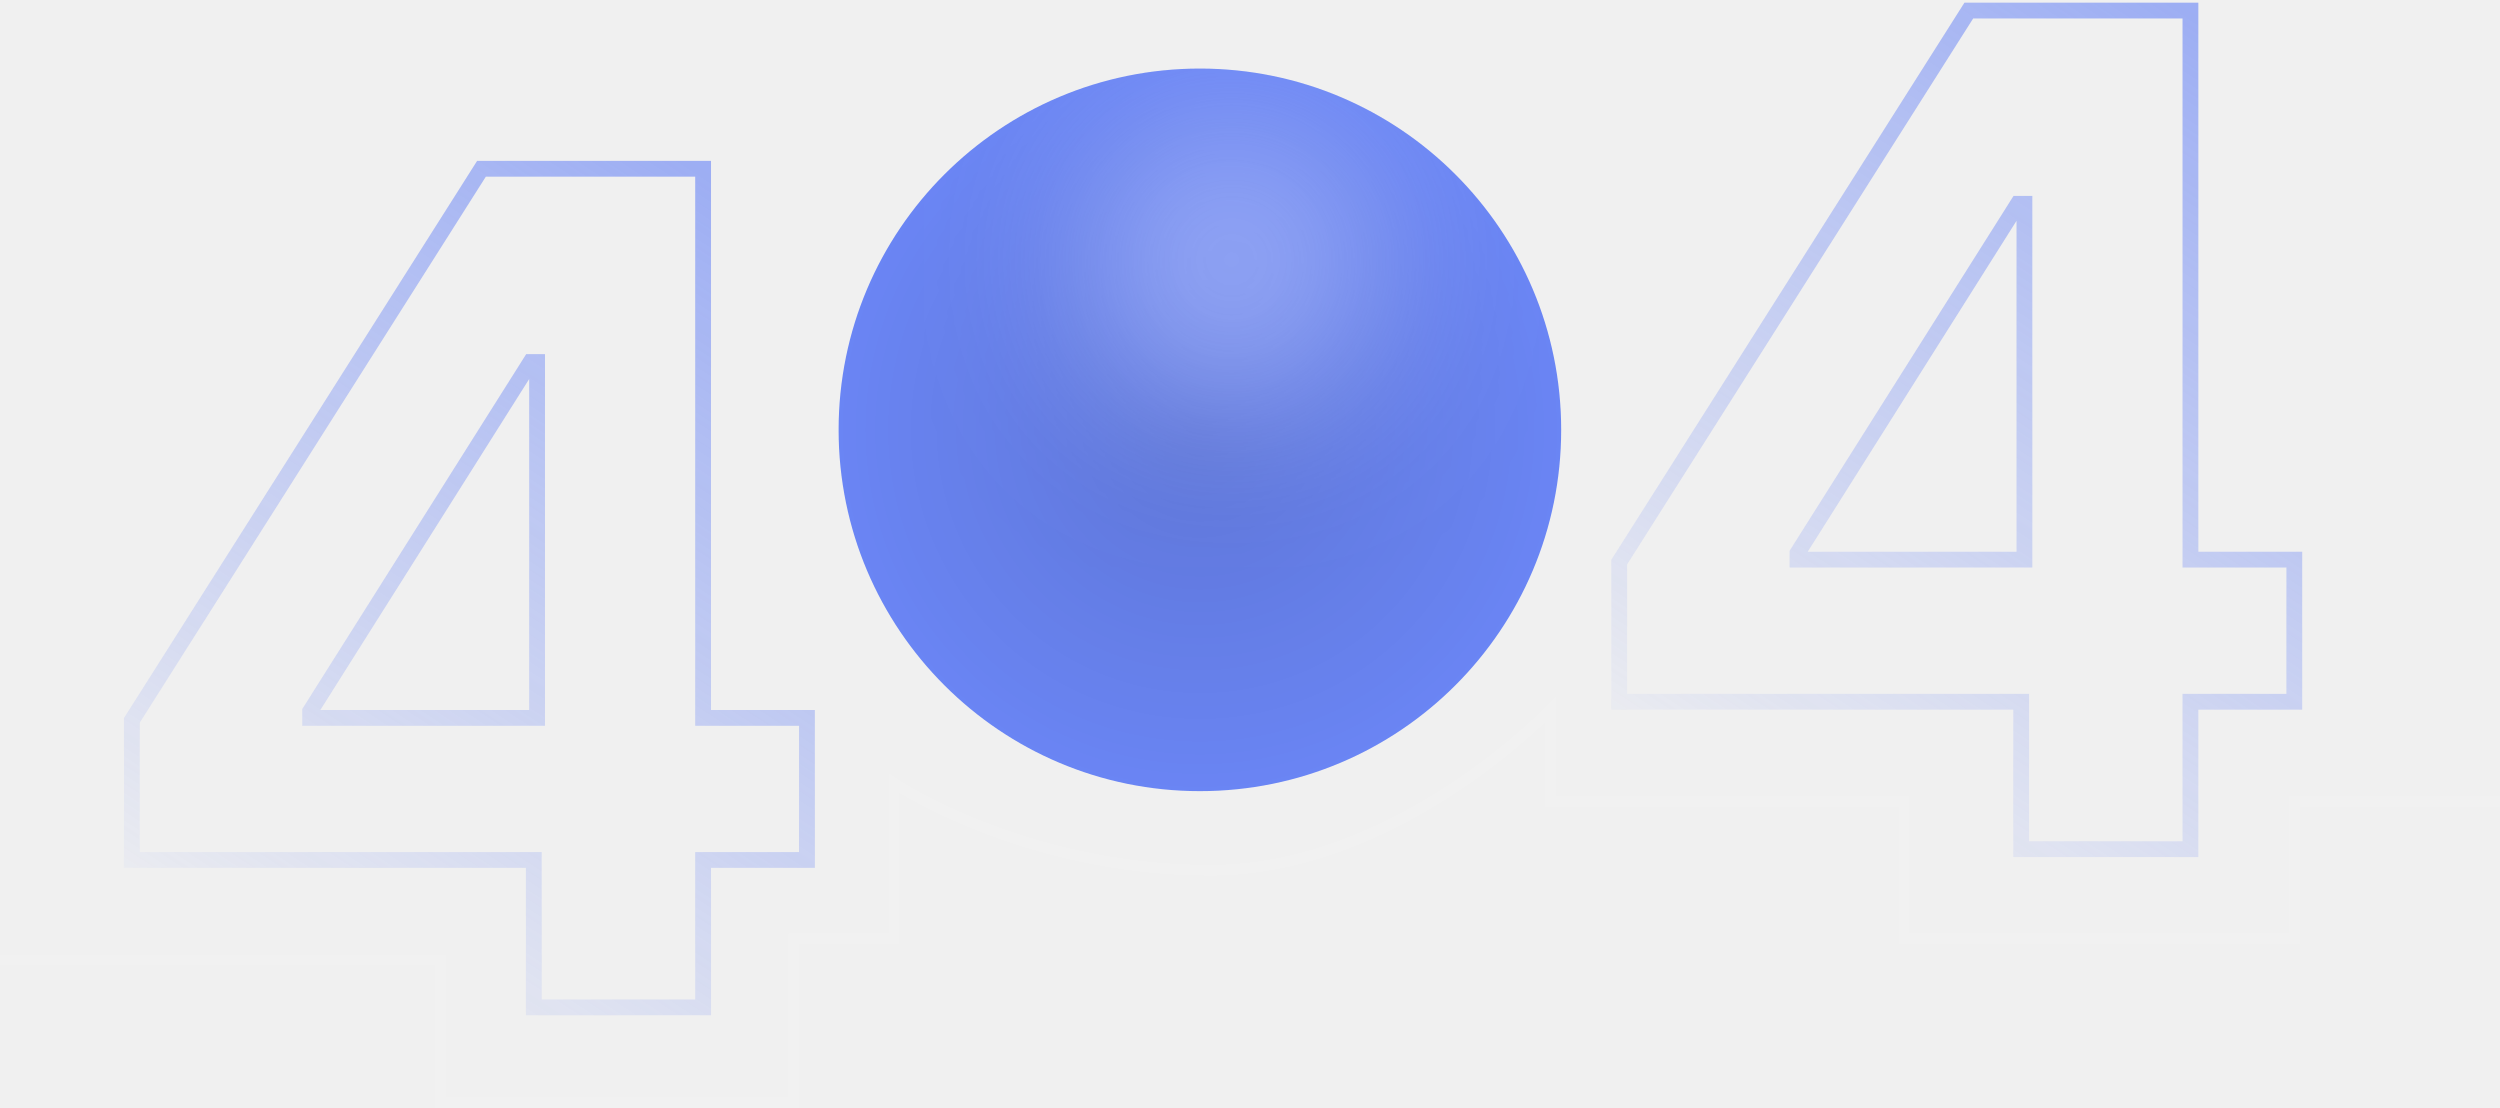
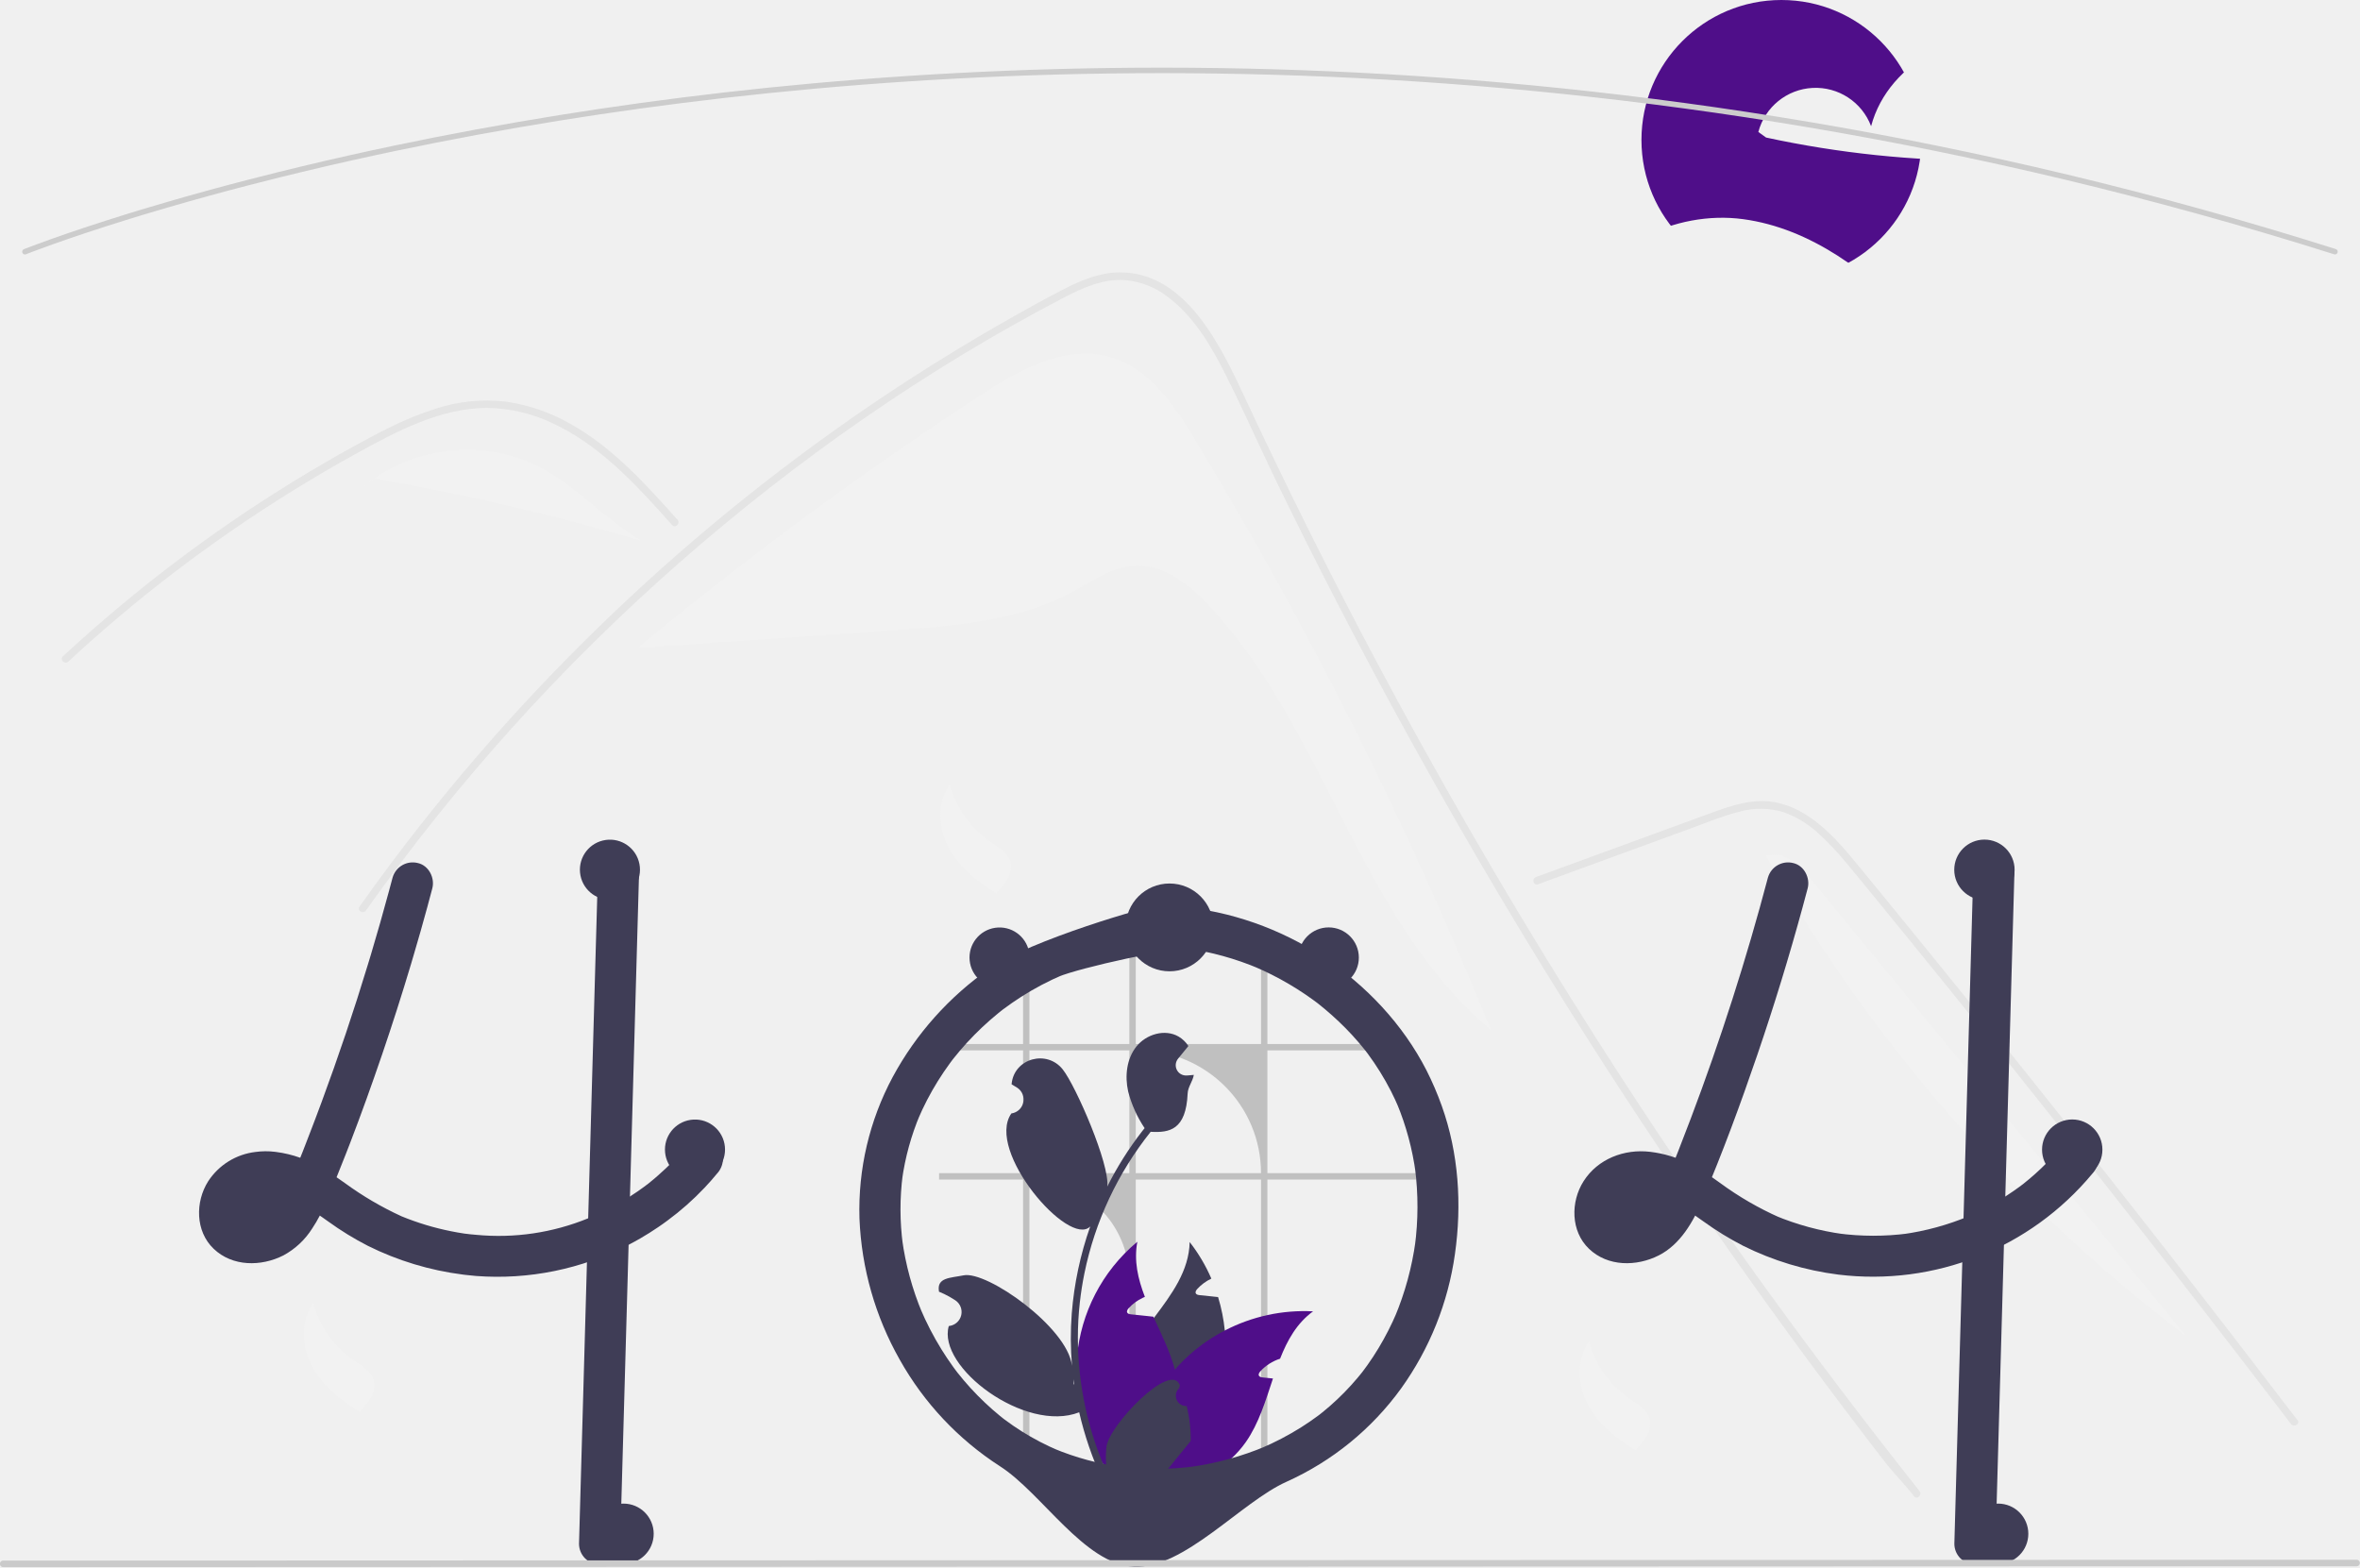
- <svg xmlns="http://www.w3.org/2000/svg" xmlns:xlink="http://www.w3.org/1999/xlink" fill="none" height="210" viewBox="0 0 474 210" width="474">
-   <filter id="a" color-interpolation-filters="sRGB" filterUnits="userSpaceOnUse" height="116.412" width="116.412" x="175.337" y="-8.941">
-     <feFlood flood-opacity="0" result="BackgroundImageFix" />
-     <feBlend in="SourceGraphic" in2="BackgroundImageFix" mode="normal" result="shape" />
-     <feGaussianBlur result="effect1_foregroundBlur_116:1137" stdDeviation="15" />
-   </filter>
-   <linearGradient id="b">
-     <stop offset="0" stop-color="#4a6cf7" stop-opacity="0" />
-     <stop offset="1" stop-color="#4a6cf7" />
-   </linearGradient>
-   <linearGradient id="c" gradientUnits="userSpaceOnUse" x1="25" x2="126.155" xlink:href="#b" y1="183" y2="27.084" />
-   <linearGradient id="d" gradientUnits="userSpaceOnUse" x1="307" x2="408.155" xlink:href="#b" y1="153" y2="-2.916" />
-   <radialGradient id="e" cx="0" cy="0" gradientTransform="matrix(0 73.5368 -73.5368 0 227.5 81.5)" gradientUnits="userSpaceOnUse" r="1">
-     <stop offset="0" stop-opacity=".47" />
-     <stop offset="1" stop-opacity="0" />
-   </radialGradient>
-   <mask id="f" height="137" maskUnits="userSpaceOnUse" width="137" x="159" y="13">
-     <circle cx="227.5" cy="81.5" fill="#4a6cf7" opacity=".8" r="68.5" />
-   </mask>
-   <path d="m25 163.051h76.211v27.949h32.097v-27.949h19.692v-26.94h-19.692v-104.111h-42.021l-66.287 104.577zm76.831-26.94h-43.029v-1.242l41.788-66.225h1.24z" opacity=".5" stroke="url(#c)" stroke-width="3" />
-   <path d="m307 133.051h76.211v27.949h32.097v-27.949h19.692v-26.94h-19.692v-104.111h-42.021l-66.287 104.577zm76.831-26.94h-43.028v-1.242l41.788-66.225h1.24z" opacity=".5" stroke="url(#d)" stroke-width="3" />
-   <circle cx="227.5" cy="81.5" fill="#4a6cf7" opacity=".8" r="68.5" />
-   <g mask="url(#f)">
-     <circle cx="227.5" cy="81.5" fill="url(#e)" opacity=".8" r="68.5" />
-     <g filter="url(#a)" opacity=".8">
-       <circle cx="233.543" cy="49.264" fill="#fff" r="28.206" />
-     </g>
-   </g>
-   <path d="m0 182h83.5v27h67v-31h19v-29.5s24.5 16.5 60 16.5 64.5-30.5 64.5-30.5v17.5h12.5 54.5v26h74v-26h39" stroke="#fff" stroke-opacity=".08" stroke-width="2" />
+ <svg xmlns="http://www.w3.org/2000/svg" data-name="Layer 1" width="860.131" height="571.148" viewBox="0 0 860.131 571.148">
+   <path d="M605.67,324.953c-7.669-12.684-16.757-26.228-30.99-30.37-16.482-4.796-33.413,4.732-47.775,14.135a1392.157,1392.157,0,0,0-123.893,91.283l.043.492q46.226-3.188,92.451-6.376c22.265-1.535,45.296-3.283,64.972-13.816,7.467-3.997,14.745-9.336,23.206-9.708,10.512-.462,19.677,6.879,26.88,14.549,42.607,45.371,54.937,114.754,102.738,154.616A1516.995,1516.995,0,0,0,605.67,324.953Z" transform="translate(-169.9343 -164.426)" fill="#f2f2f2" />
+   <path d="M867.571,709.781c-4.712-5.95-6.637-7.343-11.285-13.348q-56.764-73.416-106.708-151.792-33.924-53.23-64.483-108.504-14.549-26.278-28.3-52.969-10.67-20.695-20.865-41.638c-1.944-3.988-3.832-7.994-5.711-12.009-4.428-9.442-8.773-18.93-13.439-28.244-5.317-10.616-11.789-21.745-21.553-28.877a29.405,29.405,0,0,0-15.319-5.895c-7.948-.513-15.282,2.769-22.176,6.353-50.439,26.301-97.659,59.276-140.37,96.798A730.778,730.778,0,0,0,303.322,496.247c-1.008,1.439-3.392.064-2.374-1.384q6.009-8.498,12.257-16.813A734.817,734.817,0,0,1,500.805,303.064q18.248-11.826,37.183-22.542c6.362-3.603,12.752-7.16,19.251-10.497,6.371-3.273,13.137-6.215,20.416-6.325,24.77-.385,37.595,27.667,46.405,46.542q4.153,8.911,8.406,17.766,16.075,33.621,33.387,66.628,10.685,20.379,21.837,40.52,34.707,62.718,73.779,122.897c34.506,53.143,68.737,100.089,108.046,149.785C870.596,709.213,868.662,711.175,867.571,709.781Z" transform="translate(-169.9343 -164.426)" fill="#e4e4e4" />
+   <path d="M414.916,355.804c-1.439-1.604-2.869-3.209-4.318-4.813-11.422-12.633-23.679-25.118-39.364-32.361a57.11,57.11,0,0,0-23.927-5.546c-8.562.028-16.932,2.273-24.843,5.418-3.74,1.494-7.398,3.19-11.001,4.996-4.116,2.072-8.159,4.281-12.183,6.509q-11.331,6.27-22.368,13.091-21.961,13.572-42.546,29.216-10.671,8.113-20.902,16.758-9.516,8.031-18.646,16.492c-1.302,1.201-3.245-.743-1.944-1.943,1.604-1.494,3.227-2.979,4.85-4.446q6.875-6.215,13.971-12.193,12.939-10.918,26.549-20.993,21.163-15.676,43.783-29.225,11.304-6.765,22.918-12.963c2.338-1.247,4.703-2.466,7.096-3.621a113.116,113.116,0,0,1,16.868-6.866,60.006,60.006,0,0,1,25.476-2.503,66.327,66.327,0,0,1,23.505,8.131c15.401,8.608,27.346,21.919,38.97,34.909C418.033,355.171,416.099,357.124,414.916,355.804Z" transform="translate(-169.9343 -164.426)" fill="#e4e4e4" />
+   <path d="M730.477,486.711l36.905-13.498,18.323-6.702c5.968-2.183,11.921-4.667,18.09-6.23a28.539,28.539,0,0,1,16.374.209,37.738,37.738,0,0,1,12.771,7.917,103.64,103.64,0,0,1,10.475,11.186c3.989,4.794,7.92,9.639,11.868,14.467q24.441,29.891,48.563,60.041,24.121,30.15,47.92,60.556,23.857,30.48,47.385,61.216,2.882,3.765,5.76,7.534c1.06,1.388,3.449.02,2.375-1.388Q983.582,650.974,959.549,620.184q-24.092-30.864-48.516-61.466-24.424-30.601-49.179-60.937-6.167-7.558-12.354-15.099c-3.48-4.241-6.92-8.527-10.736-12.474-7.005-7.245-15.758-13.648-26.234-13.822-6.16-.102-12.121,1.852-17.844,3.923-6.17,2.232-12.325,4.506-18.486,6.759l-37.163,13.592-9.291,3.398c-1.649.603-.937,3.262.731,2.652Z" transform="translate(-169.9343 -164.426)" fill="#e4e4e4" />
+   <path d="M366.377,334.526c-18.754-9.639-42.771-7.751-60.005,4.291a855.847,855.847,0,0,1,97.371,22.726C390.46,353.759,380.07,341.563,366.377,334.526Z" transform="translate(-169.9343 -164.426)" fill="#f2f2f2" />
+   <path d="M306.188,338.784l-3.61,2.935c1.221-1.027,2.491-1.99,3.795-2.901C306.311,338.807,306.249,338.795,306.188,338.784Z" transform="translate(-169.9343 -164.426)" fill="#f2f2f2" />
+   <path d="M831.549,486.846c-3.633-4.422-7.56-9.052-12.994-10.848l-5.073.2A575.436,575.436,0,0,0,966.749,651.418Q899.149,569.132,831.549,486.846Z" transform="translate(-169.9343 -164.426)" fill="#f2f2f2" />
+   <path d="M516.084,450.367A37.481,37.481,0,0,0,531.015,471.325c2.82,1.92,6.157,3.762,7.122,7.035a8.379,8.379,0,0,1-.874,6.15,24.884,24.884,0,0,1-3.861,5.041l-.137.512c-6.998-4.147-13.656-9.393-17.522-16.551s-4.406-16.539.341-23.145" transform="translate(-169.9343 -164.426)" fill="#f2f2f2" />
+   <path d="M749.084,653.367A37.481,37.481,0,0,0,764.015,674.325c2.82,1.92,6.157,3.762,7.122,7.035a8.379,8.379,0,0,1-.874,6.15,24.884,24.884,0,0,1-3.861,5.041l-.137.512c-6.998-4.147-13.656-9.393-17.522-16.551s-4.406-16.539.341-23.145" transform="translate(-169.9343 -164.426)" fill="#f2f2f2" />
+   <path d="M284.084,639.367A37.481,37.481,0,0,0,299.015,660.325c2.82,1.92,6.157,3.762,7.122,7.035a8.379,8.379,0,0,1-.874,6.15,24.884,24.884,0,0,1-3.861,5.041l-.137.512c-6.998-4.147-13.656-9.393-17.522-16.551s-4.406-16.539.341-23.145" transform="translate(-169.9343 -164.426)" fill="#f2f2f2" />
+   <circle cx="649.249" cy="51" r="51" fill="#4f0e89" />
+   <path d="M911.219,176.296c-24.717-3.341-52.935,10.019-59.341,34.124a21.597,21.597,0,0,0-41.094,2.109l2.83,2.027a372.275,372.275,0,0,0,160.659-.726C957.079,195.76,935.935,179.637,911.219,176.296Z" transform="translate(-169.9343 -164.426)" fill="#f0f0f0" />
+   <path d="M805.219,244.296c-24.717-3.341-52.935,10.019-59.341,34.124a21.597,21.597,0,0,0-41.094,2.109l2.83,2.027a372.275,372.275,0,0,0,160.659-.726C851.079,263.76,829.935,247.637,805.219,244.296Z" transform="translate(-169.9343 -164.426)" fill="#f0f0f0" />
+   <path d="M1020.946,257.154a.982.982,0,0,1-.302-.047C756.237,173.489,523.199,184.424,374.264,208.321c-20.269,3.251-40.591,7.006-60.404,11.161-5.058,1.06-10.306,2.195-15.597,3.378-6.319,1.407-12.554,2.856-18.532,4.306q-3.873.917-7.595,1.849c-3.758.928-7.572,1.895-11.66,2.957-4.568,1.178-9.209,2.413-13.797,3.672a.442.442,0,0,1-.051.015l0.0.001c-5.183,1.415-10.338,2.871-15.323,4.325-2.698.779-5.304,1.548-7.799,2.307-.279.077-.526.151-.776.228l-.536.163c-.311.095-.617.188-.924.275l-.02.006 0.0.001-.812.252c-.968.293-1.912.579-2.841.864-24.545,7.566-38.038,12.949-38.171,13.002a1,1,0,1,1-.744-1.856c.134-.053,13.693-5.463,38.328-13.058.932-.286,1.879-.572,2.85-.866l.754-.234c.026-.01.052-.018.078-.025.305-.087.61-.18.919-.273l.537-.163c.268-.081.531-.161.801-.235,2.479-.754,5.093-1.524,7.798-2.307,4.987-1.455,10.147-2.911,15.334-4.328.016-.006.033-.01.049-.015v-.001c4.604-1.263,9.263-2.503,13.845-3.685,4.094-1.063,7.915-2.032,11.68-2.962q3.738-.93,7.609-1.853c5.985-1.451,12.233-2.902,18.563-4.312,5.299-1.184,10.556-2.322,15.622-3.383,19.843-4.162,40.198-7.923,60.497-11.179C523.096,182.415,756.467,171.463,1021.246,255.201a1.0 1,0,0,1-.301,1.953Z" transform="translate(-169.9343 -164.426)" fill="#ccc" />
+   <path d="M432.923,584.266a6.729,6.729,0,0,0-1.7-2.67,6.43,6.43,0,0,0-.92-.71c-2.61-1.74-6.51-2.13-8.99,0a5.81,5.81,0,0,0-.69.71q-1.11,1.365-2.28,2.67c-1.28,1.46-2.59,2.87-3.96,4.24-.39.38-.78.77-1.18,1.15-.23.23-.46.45-.69.67-.88.84-1.78,1.65-2.69,2.45-.48.43-.96.85-1.45,1.26-.73.61-1.46,1.22-2.2,1.81-.07.05-.14.1-.21.16-.02.01-.03.03-.05.04-.01,0-.02,0-.03.02a.179.179,0,0,0-.07.05c-.22.15-.37.25-.48.34.04-.02.08-.05.12-.07-.18.14-.37.28-.55.42-1.75,1.29-3.54,2.53-5.37,3.69a99.21,99.21,0,0,1-14.22,7.55c-.33.13-.67.27-1.01.4a85.97,85.97,0,0,1-40.85,6.02q-2.13-.165-4.26-.45c-1.64-.24-3.27-.53-4.89-.86a97.932,97.932,0,0,1-18.02-5.44,118.652,118.652,0,0,1-20.66-12.12c-1-.71-2.01-1.42-3.02-2.11,1.15-2.82,2.28-5.64,3.38-8.48.55-1.37,1.08-2.74,1.6-4.12,4.09-10.63,7.93-21.36,11.61-32.13q5.58-16.365,10.53-32.92.51-1.68.99-3.36,2.595-8.745,4.98-17.53c.15-.57.31-1.13.45-1.7q.69-2.52,1.35-5.04c1-3.79-1.26-8.32-5.24-9.23a7.634,7.634,0,0,0-9.22,5.24c-.43,1.62-.86,3.23-1.3,4.85q-3.165,11.745-6.66,23.41-.51,1.68-1.02,3.36-7.71,25.41-16.93,50.31-1.11,3.015-2.25,6.01c-.37.98-.74,1.96-1.12,2.94-.73,1.93-1.48,3.86-2.23,5.79-.43,1.13-.87,2.26-1.31,3.38-.29.71-.57,1.42-.85,2.12a41.809,41.809,0,0,0-8.81-2.12l-.48-.06a27.397,27.397,0,0,0-7.01.06,23.914,23.914,0,0,0-17.24,10.66c-4.77,7.51-4.71,18.25,1.98,24.63,6.89,6.57,17.32,6.52,25.43,2.41a28.351,28.351,0,0,0,10.52-9.86,50.569,50.569,0,0,0,2.74-4.65c.21.14.42.28.63.43.8.56,1.6,1.13,2.39,1.69a111.738,111.738,0,0,0,14.51,8.91,108.359,108.359,0,0,0,34.62,10.47c.27.03.53.07.8.1,1.33.17,2.67.3,4.01.41a103.782,103.782,0,0,0,55.58-11.36q2.175-1.125,4.31-2.36,3.315-1.92,6.48-4.08c1.15-.78,2.27-1.57,3.38-2.4a101.042,101.042,0,0,0,13.51-11.95q2.355-2.475,4.51-5.11a8.061,8.061,0,0,0,2.2-5.3A7.564,7.564,0,0,0,432.923,584.266Zm-165.59,23.82c.21-.15.42-.31.62-.47C267.893,607.766,267.603,607.936,267.333,608.086Zm3.21-3.23c-.23.26-.44.52-.67.78a23.366,23.366,0,0,1-2.25,2.2c-.11.1-.23.2-.35.29a.01.01,0,0,0-.01.01,3.804,3.804,0,0,0-.42.22q-.645.39-1.32.72a17.005,17.005,0,0,1-2.71.75,16.799,16.799,0,0,1-2.13.02h-.02a14.823,14.823,0,0,1-1.45-.4c-.24-.12-.47-.26-.7-.4-.09-.08-.17-.16-.22-.21a2.44,2.44,0,0,1-.27-.29.01.01,0,0,0-.01-.01c-.11-.2-.23-.4-.34-.6a.031.031,0,0,1-.01-.02c-.08-.25-.15-.51-.21-.77a12.511,12.511,0,0,1,.01-1.37,13.467,13.467,0,0,1,.54-1.88,11.068,11.068,0,0,1,.69-1.26c.02-.04.12-.2.23-.38.01-.01.01-.01.01-.02.15-.17.3-.35.46-.51.27-.3.56-.56.85-.83a18.022,18.022,0,0,1,1.75-1.01,19.481,19.481,0,0,1,2.93-.79,24.989,24.989,0,0,1,4.41.04,30.301,30.301,0,0,1,4.1,1.01,36.945,36.945,0,0,1-2.77,4.54C270.623,604.746,270.583,604.806,270.543,604.856Zm-11.12-3.29a2.18,2.18,0,0,1-.31.39A1.409,1.409,0,0,1,259.423,601.566Z" transform="translate(-169.9343 -164.426)" fill="#3f3d56" />
+   <path d="M402.863,482.136q-.135,4.71-.27,9.42-.285,10.455-.59,20.92-.315,11.775-.66,23.54-.165,6.075-.34,12.15-.465,16.365-.92,32.72c-.03,1.13-.07,2.25-.1,3.38q-.225,8.115-.45,16.23-.255,8.805-.5,17.61-.18,6.6-.37,13.21-1.35,47.895-2.7,95.79a7.648,7.648,0,0,1-7.5,7.5,7.561,7.561,0,0,1-7.5-7.5q.75-26.94,1.52-53.88.675-24.36,1.37-48.72.225-8.025.45-16.06.345-12.09.68-24.18c.03-1.13.07-2.25.1-3.38.02-.99.05-1.97.08-2.96q.66-23.475,1.32-46.96.27-9.24.52-18.49.3-10.545.6-21.08c.09-3.09.17-6.17.26-9.26a7.648,7.648,0,0,1,7.5-7.5A7.561,7.561,0,0,1,402.863,482.136Z" transform="translate(-169.9343 -164.426)" fill="#3f3d56" />
+   <path d="M814.291,484.217a893.238,893.238,0,0,1-28.161,87.941c-3.007,7.946-6.083,15.877-9.371,23.712l.756-1.792a54.583,54.583,0,0,1-5.59,10.612q-.229.321-.467.636,1.166-1.49.443-.589c-.254.301-.505.602-.768.895a23.664,23.664,0,0,1-2.249,2.203q-.301.258-.612.504l.938-.729c-.109.257-.873.597-1.111.743a18.254,18.254,0,0,1-2.405,1.219l1.792-.756a19.086,19.086,0,0,1-4.231,1.161l1.994-.268a17.021,17.021,0,0,1-4.298.046l1.994.268a14.002,14.002,0,0,1-3.405-.917l1.792.756a12.012,12.012,0,0,1-1.679-.896c-.271-.177-1.105-.809-.015.025,1.133.866.146.074-.088-.156-.194-.192-.37-.4-.56-.595-.882-.905.996,1.557.397.499a18.182,18.182,0,0,1-.878-1.637l.756,1.792a11.925,11.925,0,0,1-.728-2.651l.268,1.994a13.651,13.651,0,0,1-.003-3.405l-.268,1.994a15.964,15.964,0,0,1,.995-3.68l-.756,1.792a16.729,16.729,0,0,1,1.178-2.298,6.729,6.729,0,0,1,.729-1.071c.049.016-1.269,1.513-.569.757.183-.198.354-.406.539-.602.296-.314.614-.601.926-.898,1.045-.994-1.462.966-.257.179a19.049,19.049,0,0,1,2.749-1.499l-1.792.756a20.311,20.311,0,0,1,4.995-1.34l-1.994.268a25.628,25.628,0,0,1,6.461.076l-1.994-.268a33.211,33.211,0,0,1,7.892,2.22l-1.792-.756c5.39,2.314,10.163,5.749,14.928,9.118a111.95,111.95,0,0,0,14.506,8.906,108.388,108.388,0,0,0,34.622,10.474,103.933,103.933,0,0,0,92.586-36.752,8.078,8.078,0,0,0,2.197-5.303,7.632,7.632,0,0,0-2.197-5.303c-2.752-2.526-7.949-3.239-10.607,0a95.636,95.636,0,0,1-8.107,8.727q-2.017,1.914-4.142,3.71-1.214,1.026-2.461,2.011c-.393.311-1.619,1.138.263-.197-.431.306-.845.64-1.271.955a99.269,99.269,0,0,1-20.332,11.565l1.792-.756a96.836,96.836,0,0,1-24.171,6.622l1.994-.268a97.643,97.643,0,0,1-25.754-.038l1.994.268a99.8,99.8,0,0,1-24.857-6.77l1.792.756a116.025,116.025,0,0,1-21.736-12.591,86.877,86.877,0,0,0-11.113-6.994,42.824,42.824,0,0,0-14.438-4.389c-9.439-1.111-19.057,2.566-24.246,10.72-4.776,7.505-4.714,18.244,1.974,24.625,6.888,6.572,17.318,6.517,25.436,2.406,7.817-3.959,12.513-12.185,15.815-19.942,7.431-17.455,14.01-35.314,20.14-53.263q9.097-26.637,16.499-53.813.917-3.366,1.807-6.739c1.001-3.789-1.261-8.32-5.238-9.226a7.633,7.633,0,0,0-9.226,5.238Z" transform="translate(-169.9343 -164.426)" fill="#3f3d56" />
+   <path d="M889.124,482.136l-2.7,95.793-2.685,95.294-1.518,53.884a7.565,7.565,0,0,0,7.5,7.5,7.649,7.649,0,0,0,7.5-7.5l2.7-95.793,2.685-95.294,1.518-53.884a7.565,7.565,0,0,0-7.5-7.5,7.649,7.649,0,0,0-7.5,7.5Z" transform="translate(-169.9343 -164.426)" fill="#3f3d56" />
+   <path d="M629.526,700.361h2.329V594.319h54.329v-2.323H631.855V547.252H673.81q-.923-1.173-1.899-2.317H631.855V515.382c-.77-.328-1.547-.645-2.329-.944V544.935h-45.652V507.07c-.782.036-1.553.09-2.329.155v37.71h-36.42V516.684c-.782.346-1.553.711-2.317,1.093V544.935h-30.616v2.317h30.616v44.744h-30.616v2.323h30.616V700.361h2.317V594.319a36.413,36.413,0,0,1,36.42,36.42v69.622h2.329V594.319h45.652Zm-84.401-108.365V547.252h36.42v44.744Zm38.749,0V547.252h.914a44.741,44.741,0,0,1,44.738,44.744Z" transform="translate(-169.9343 -164.426)" opacity="0.2" />
+   <path d="M615.303,668.566a63.059,63.059,0,0,1-20.05,33.7c-.74.64-1.48,1.26-2.25,1.87q-2.805.255-5.57.52c-1.53.14-3.04.29-4.54.43l-.27.03-.19-1.64-.76-6.64a37.623,37.623,0,0,1-3.3-32.44c2.64-7.12,7.42-13.41,12.12-19.65,6.49-8.62,12.8-17.14,13.03-27.65a60.544,60.544,0,0,1,7.9,13.33,16.432,16.432,0,0,0-5.12,3.77c-.41.45-.82,1.08-.54,1.62.24.46.84.57,1.36.63,1.25.13,2.51.26,3.76.39,1,.11,2,.21,3,.32a63.99,63.99,0,0,1,2.45,12.18A61.189,61.189,0,0,1,615.303,668.566Z" transform="translate(-169.9343 -164.426)" fill="#3f3d56" />
+   <path d="M648.503,642.356c-5.9,4.29-9.35,10.46-12.03,17.26a16.628,16.628,0,0,0-7.17,4.58c-.41.45-.82,1.08-.54,1.62.24.46.84.57,1.36.63,1.25.13,2.51.26,3.76.39-2.68,8.04-5.14,16.36-9.88,23.15a36.989,36.989,0,0,1-12.03,10.91,38.492,38.492,0,0,1-4.02,1.99q-7.62.585-14.95,1.25-2.805.255-5.57.52c-1.53.14-3.04.29-4.54.43q-.015-.825,0-1.65a63.304,63.304,0,0,1,15.25-39.86c.45-.52.91-1.03,1.38-1.54a61.792,61.792,0,0,1,16.81-12.7A62.654,62.654,0,0,1,648.503,642.356Z" transform="translate(-169.9343 -164.426)" fill="#4f0e89" />
+   <path d="M589.163,699.526l-1.15,3.4-.58,1.73c-1.53.14-3.04.29-4.54.43l-.27.03c-1.66.17-3.31.34-4.96.51-.43-.5-.86-1.01-1.28-1.53a62.03,62.03,0,0,1,8.07-87.11c-1.32,6.91.22,13.53,2.75,20.1-.27.11-.53.22-.78.34a16.432,16.432,0,0,0-5.12,3.77c-.41.45-.82,1.08-.54,1.62.24.46.84.57,1.36.63,1.25.13,2.51.26,3.76.39,1,.11,2,.21,3,.32q.705.075,1.41.15c.07.15.13.29.2.44,2.85,6.18,5.92,12.39,7.65,18.83a43.666,43.666,0,0,1,1.02,4.91A37.604,37.604,0,0,1,589.163,699.526Z" transform="translate(-169.9343 -164.426)" fill="#4f0e89" />
+   <path d="M689.821,554.487c-8.609-16.792-21.946-30.921-37.632-41.304a114.237,114.237,0,0,0-52.563-18.38q-3.69-.335-7.399-.393c-2.921-.044-46.866,12.632-61.587,22.982a114.295,114.295,0,0,0-35.333,39.527,102.5,102.5,0,0,0-12.126,51.633,113.564,113.564,0,0,0,14.703,51.476,110.475,110.475,0,0,0,36.444,38.746C549.667,708.561,565.074,734.51,583.183,735.426c18.246.923,39.054-23.555,55.695-30.987a104.425,104.425,0,0,0,41.726-34.005,110.25,110.25,0,0,0,19.599-48.948c2.574-18.083,1.374-36.733-4.801-54.016a111.86,111.86,0,0,0-5.58-12.983c-1.78-3.505-6.996-4.796-10.261-2.691a7.68,7.68,0,0,0-2.691,10.261q1.568,3.088,2.915,6.278l-.756-1.792a101.151,101.151,0,0,1,6.876,25.538l-.268-1.994a109.229,109.229,0,0,1-.066,28.683l.268-1.994a109.734,109.734,0,0,1-7.555,27.674l.756-1.792a104.212,104.212,0,0,1-6.672,13.098q-1.923,3.186-4.081,6.222c-.632.888-1.283,1.761-1.939,2.631-.856,1.136,1.167-1.483.282-.369-.151.19-.3.38-.452.569q-.681.852-1.382,1.688a93.613,93.613,0,0,1-10.176,10.384q-1.366,1.192-2.778,2.331c-.469.378-.932.773-1.421,1.125.019-.013,1.58-1.199.656-.511-.29.216-.579.436-.87.652q-2.91,2.156-5.974,4.092a103.485,103.485,0,0,1-14.756,7.713l1.792-.756a109.215,109.215,0,0,1-27.597,7.552l1.994-.268a108.154,108.154,0,0,1-28.589.051l1.994.268a99.835,99.835,0,0,1-25.095-6.784l1.792.756a93.643,93.643,0,0,1-13.416-6.991q-3.174-2-6.184-4.247c-.286-.214-.57-.43-.855-.645-.915-.691.658.51.67.518a19.169,19.169,0,0,1-1.535-1.225q-1.454-1.184-2.861-2.422a101.989,101.989,0,0,1-10.493-10.709q-1.213-1.434-2.374-2.911c-.335-.426-.947-1.29.404.529-.178-.239-.362-.474-.542-.712q-.647-.858-1.276-1.728-2.203-3.048-4.188-6.246a109.29,109.29,0,0,1-7.805-15.108l.756,1.792a106.588,106.588,0,0,1-7.34-26.837l.268,1.994a97.866,97.866,0,0,1-.048-25.636l-.268,1.994A94.673,94.673,0,0,1,505.276,570.55l-.756,1.792a101.557,101.557,0,0,1,7.195-13.856q2.066-3.323,4.378-6.485.525-.718,1.062-1.428c.324-.428,1.215-1.493-.305.388.149-.184.293-.374.439-.56q1.269-1.608,2.6-3.165A107.402,107.402,0,0,1,530.772,536.215q1.474-1.292,2.995-2.529.691-.562,1.391-1.113c.187-.147.376-.291.562-.439-1.997,1.59-.555.433-.102.093q3.134-2.348,6.435-4.461a103.644,103.644,0,0,1,15.387-8.108l-1.792.756c7.76-3.258,42.141-10.949,48.394-10.11l-1.994-.268A106.225,106.225,0,0,1,628.768,517.419l-1.792-.756a110.313,110.313,0,0,1,12.6,6.329q3.043,1.784,5.967,3.763,1.384.937,2.738,1.915.677.489,1.346.989c.248.185.494.373.741.558,1.039.779-1.431-1.128-.342-.267a110.843,110.843,0,0,1,10.368,9.253q2.401,2.445,4.637,5.045,1.147,1.334,2.246,2.708c.364.455,1.605,2.101.084.085.372.493.747.982,1.114,1.479a97.977,97.977,0,0,1,8.392,13.538c1.793,3.498,6.987,4.802,10.261,2.691A7.677,7.677,0,0,0,689.821,554.487Z" transform="translate(-169.9343 -164.426)" fill="#3f3d56" />
+   <path d="M602.431,676.882a3.78,3.78,0,0,1-2.739-6.551c.095-.379.164-.651.259-1.03q-.051-.124-.103-.247c-3.48-8.298-25.685,14.833-26.645,22.632a30.029,30.029,0,0,0,.527,10.328A120.392,120.392,0,0,1,562.778,652.01a116.202,116.202,0,0,1,.721-12.963q.597-5.293,1.657-10.511a121.787,121.787,0,0,1,24.151-51.616c6.874.384,12.898-.663,13.48-13.985.103-2.37,1.861-4.422,2.248-6.756-.656.086-1.323.14-1.979.183-.204.011-.42.021-.624.032l-.077.003a3.745,3.745,0,0,1-3.076-6.101q.425-.523.851-1.046c.43-.538.871-1.065,1.302-1.603a1.865,1.865,0,0,0,.14-.161c.495-.613.99-1.216,1.485-1.829a10.829,10.829,0,0,0-3.55-3.432c-4.959-2.905-11.801-.893-15.384,3.593-3.593,4.486-4.271,10.779-3.023,16.384a43.398,43.398,0,0,0,6.003,13.383c-.269.344-.549.678-.818,1.022a122.574,122.574,0,0,0-12.794,20.268c1.016-7.939-11.412-36.608-16.218-42.681-5.773-7.294-17.611-4.111-18.628,5.136q-.015.134-.029.268,1.071.604,2.096,1.282a5.127,5.127,0,0,1-2.067,9.33l-.105.016c-9.556,13.644,21.077,49.155,28.745,41.181a125.11,125.11,0,0,0-6.734,31.693,118.664,118.664,0,0,0,.086,19.16l-.032-.226C558.902,648.154,529.674,627.514,521.139,629.233c-4.917.99-9.76.765-9.013,5.725q.018.119.036.237a34.442,34.442,0,0,1,3.862,1.861q1.071.604,2.096,1.282a5.127,5.127,0,0,1-2.067,9.33l-.105.016c-.075.011-.14.022-.215.032-4.35,14.966,27.907,39.12,47.518,31.435h.011a125.075,125.075,0,0,0,8.402,24.528H601.679c.108-.334.204-.678.301-1.011a34.102,34.102,0,0,1-8.305-.495c2.227-2.733,4.454-5.487,6.681-8.219a1.861,1.861,0,0,0,.14-.161c1.13-1.398,2.27-2.786,3.399-4.185l.001-.002a49.952,49.952,0,0,0-1.464-12.725Zm-34.371-67.613.016-.021-.016.043Zm-6.648,59.932-.258-.581c.011-.42.011-.839,0-1.269,0-.118-.021-.237-.021-.355.097.742.183,1.485.29,2.227Z" transform="translate(-169.9343 -164.426)" fill="#3f3d56" />
+   <circle cx="95.249" cy="439" r="11" fill="#3f3d56" />
+   <circle cx="227.249" cy="559" r="11" fill="#3f3d56" />
+   <circle cx="728.249" cy="559" r="11" fill="#3f3d56" />
+   <circle cx="755.249" cy="419" r="11" fill="#3f3d56" />
+   <circle cx="723.249" cy="317" r="11" fill="#3f3d56" />
+   <path d="M434.183,583.426a10.949,10.949,0,1,1-.21-2.16A10.992,10.992,0,0,1,434.183,583.426Z" transform="translate(-169.9343 -164.426)" fill="#3f3d56" />
+   <circle cx="484.249" cy="349" r="11" fill="#3f3d56" />
+   <path d="M545.183,513.426a10.949,10.949,0,1,1-.21-2.16A10.992,10.992,0,0,1,545.183,513.426Z" transform="translate(-169.9343 -164.426)" fill="#3f3d56" />
+   <path d="M403.183,481.426a10.949,10.949,0,1,1-.21-2.16A10.992,10.992,0,0,1,403.183,481.426Z" transform="translate(-169.9343 -164.426)" fill="#3f3d56" />
+   <circle cx="599.249" cy="443" r="11" fill="#3f3d56" />
+   <circle cx="426.249" cy="338" r="16" fill="#3f3d56" />
+   <path d="M1028.875,735.267l-857.75.307a1.191,1.191,0,1,1,0-2.381l857.75-.307a1.191,1.191,0,0,1,0,2.381Z" transform="translate(-169.9343 -164.426)" fill="#cacaca" />
</svg>
